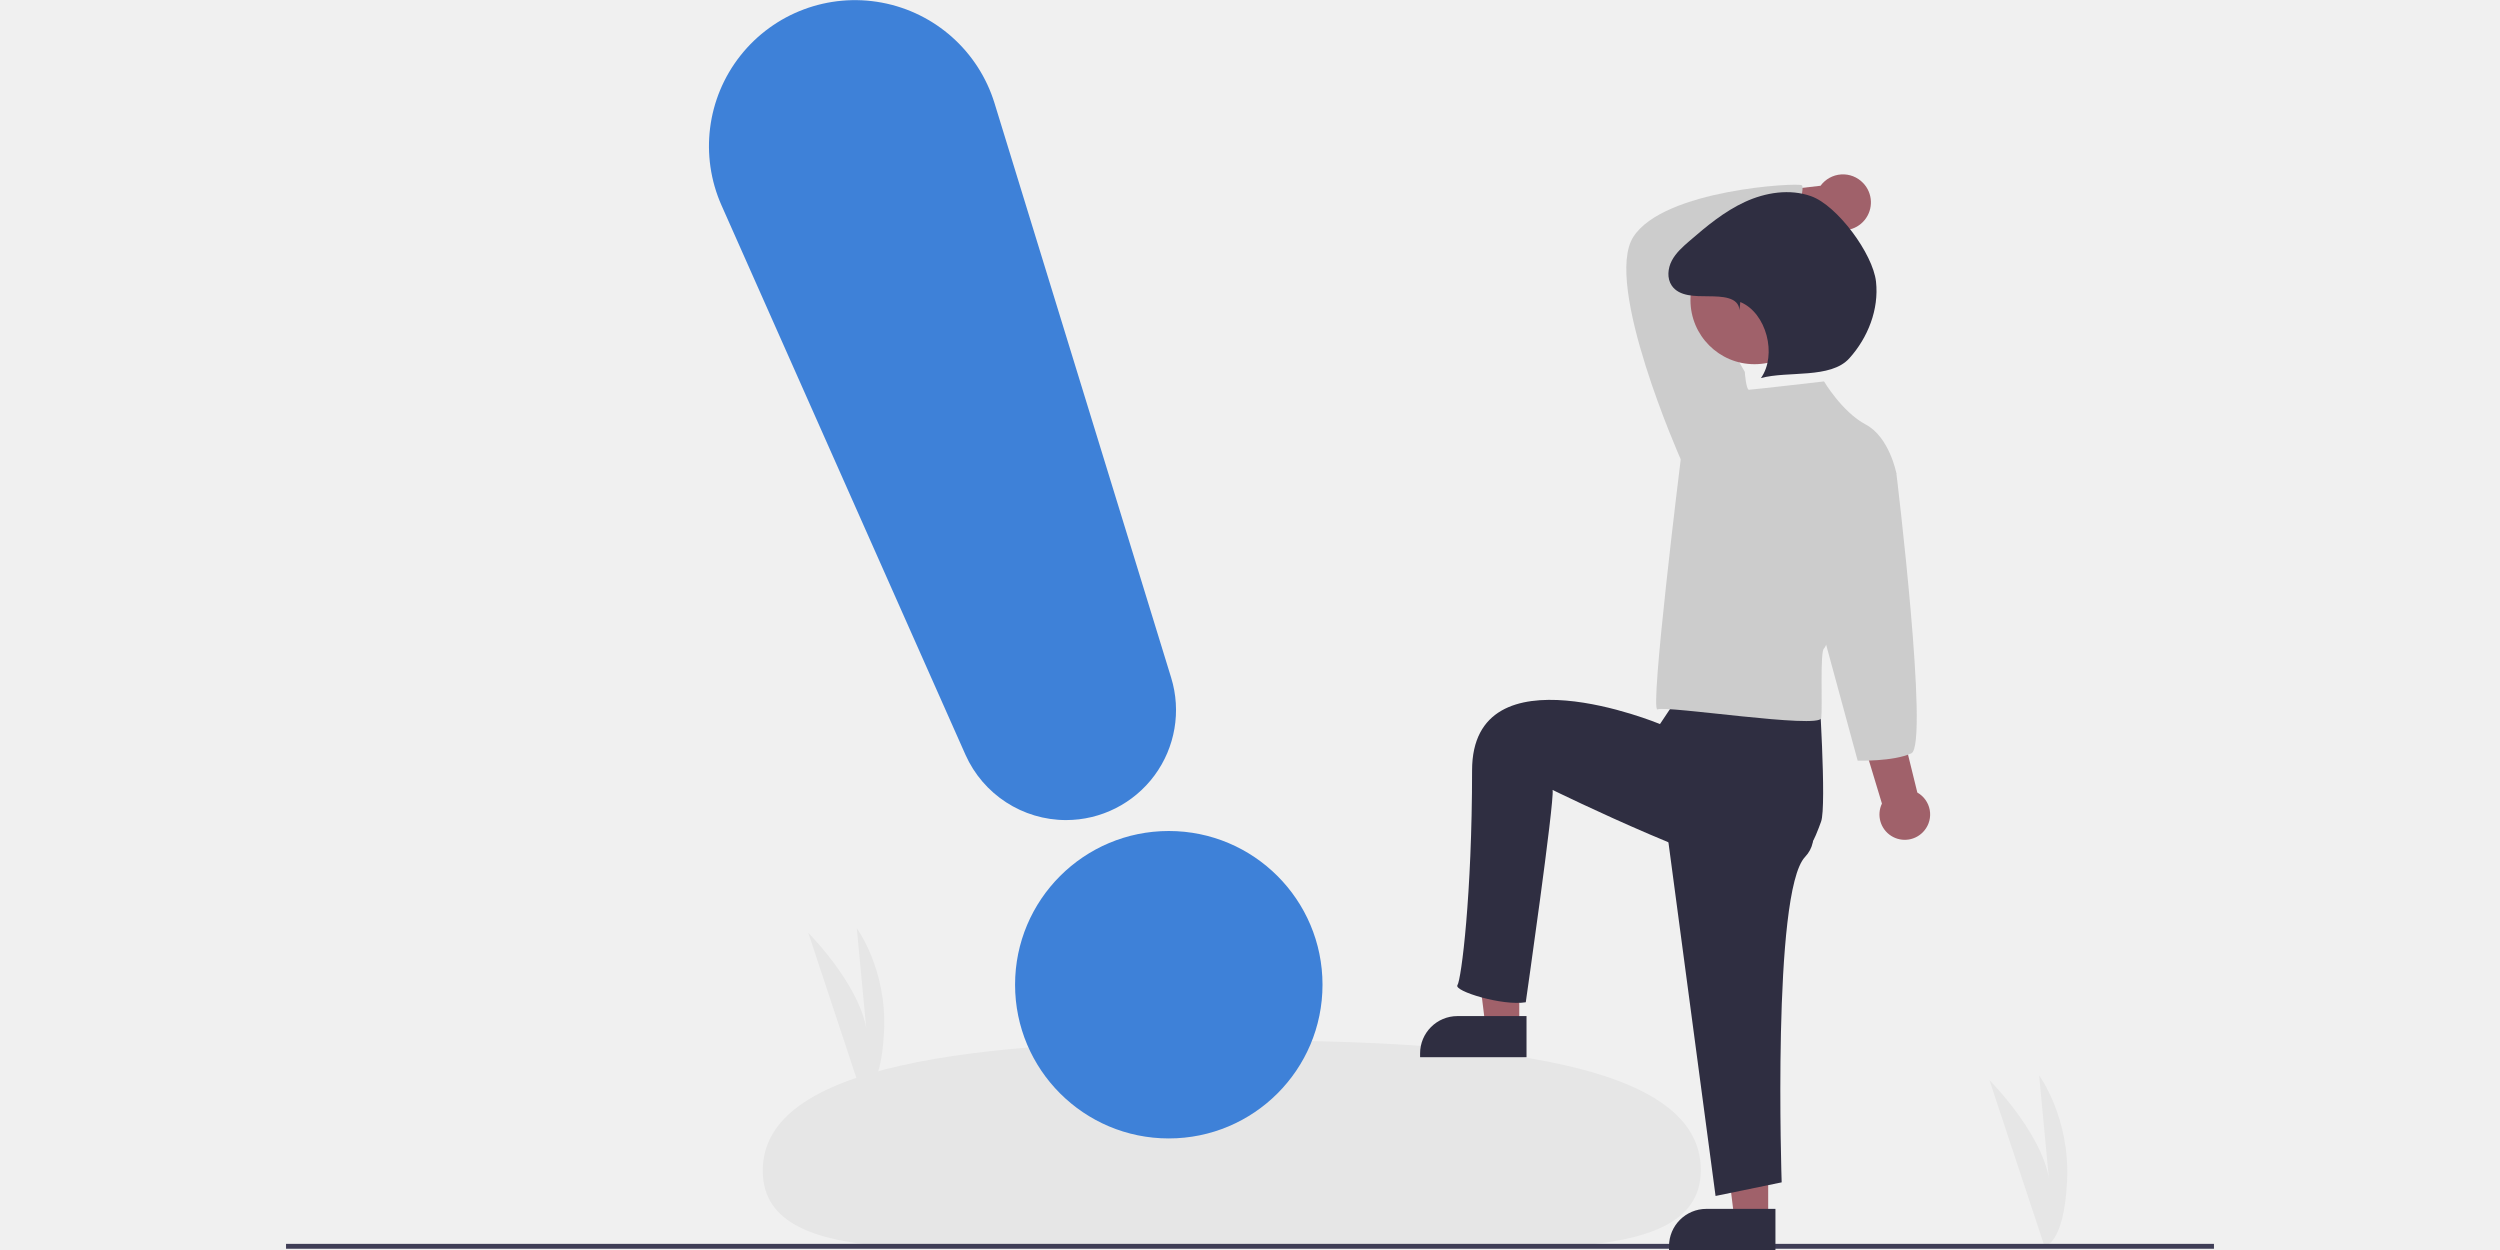
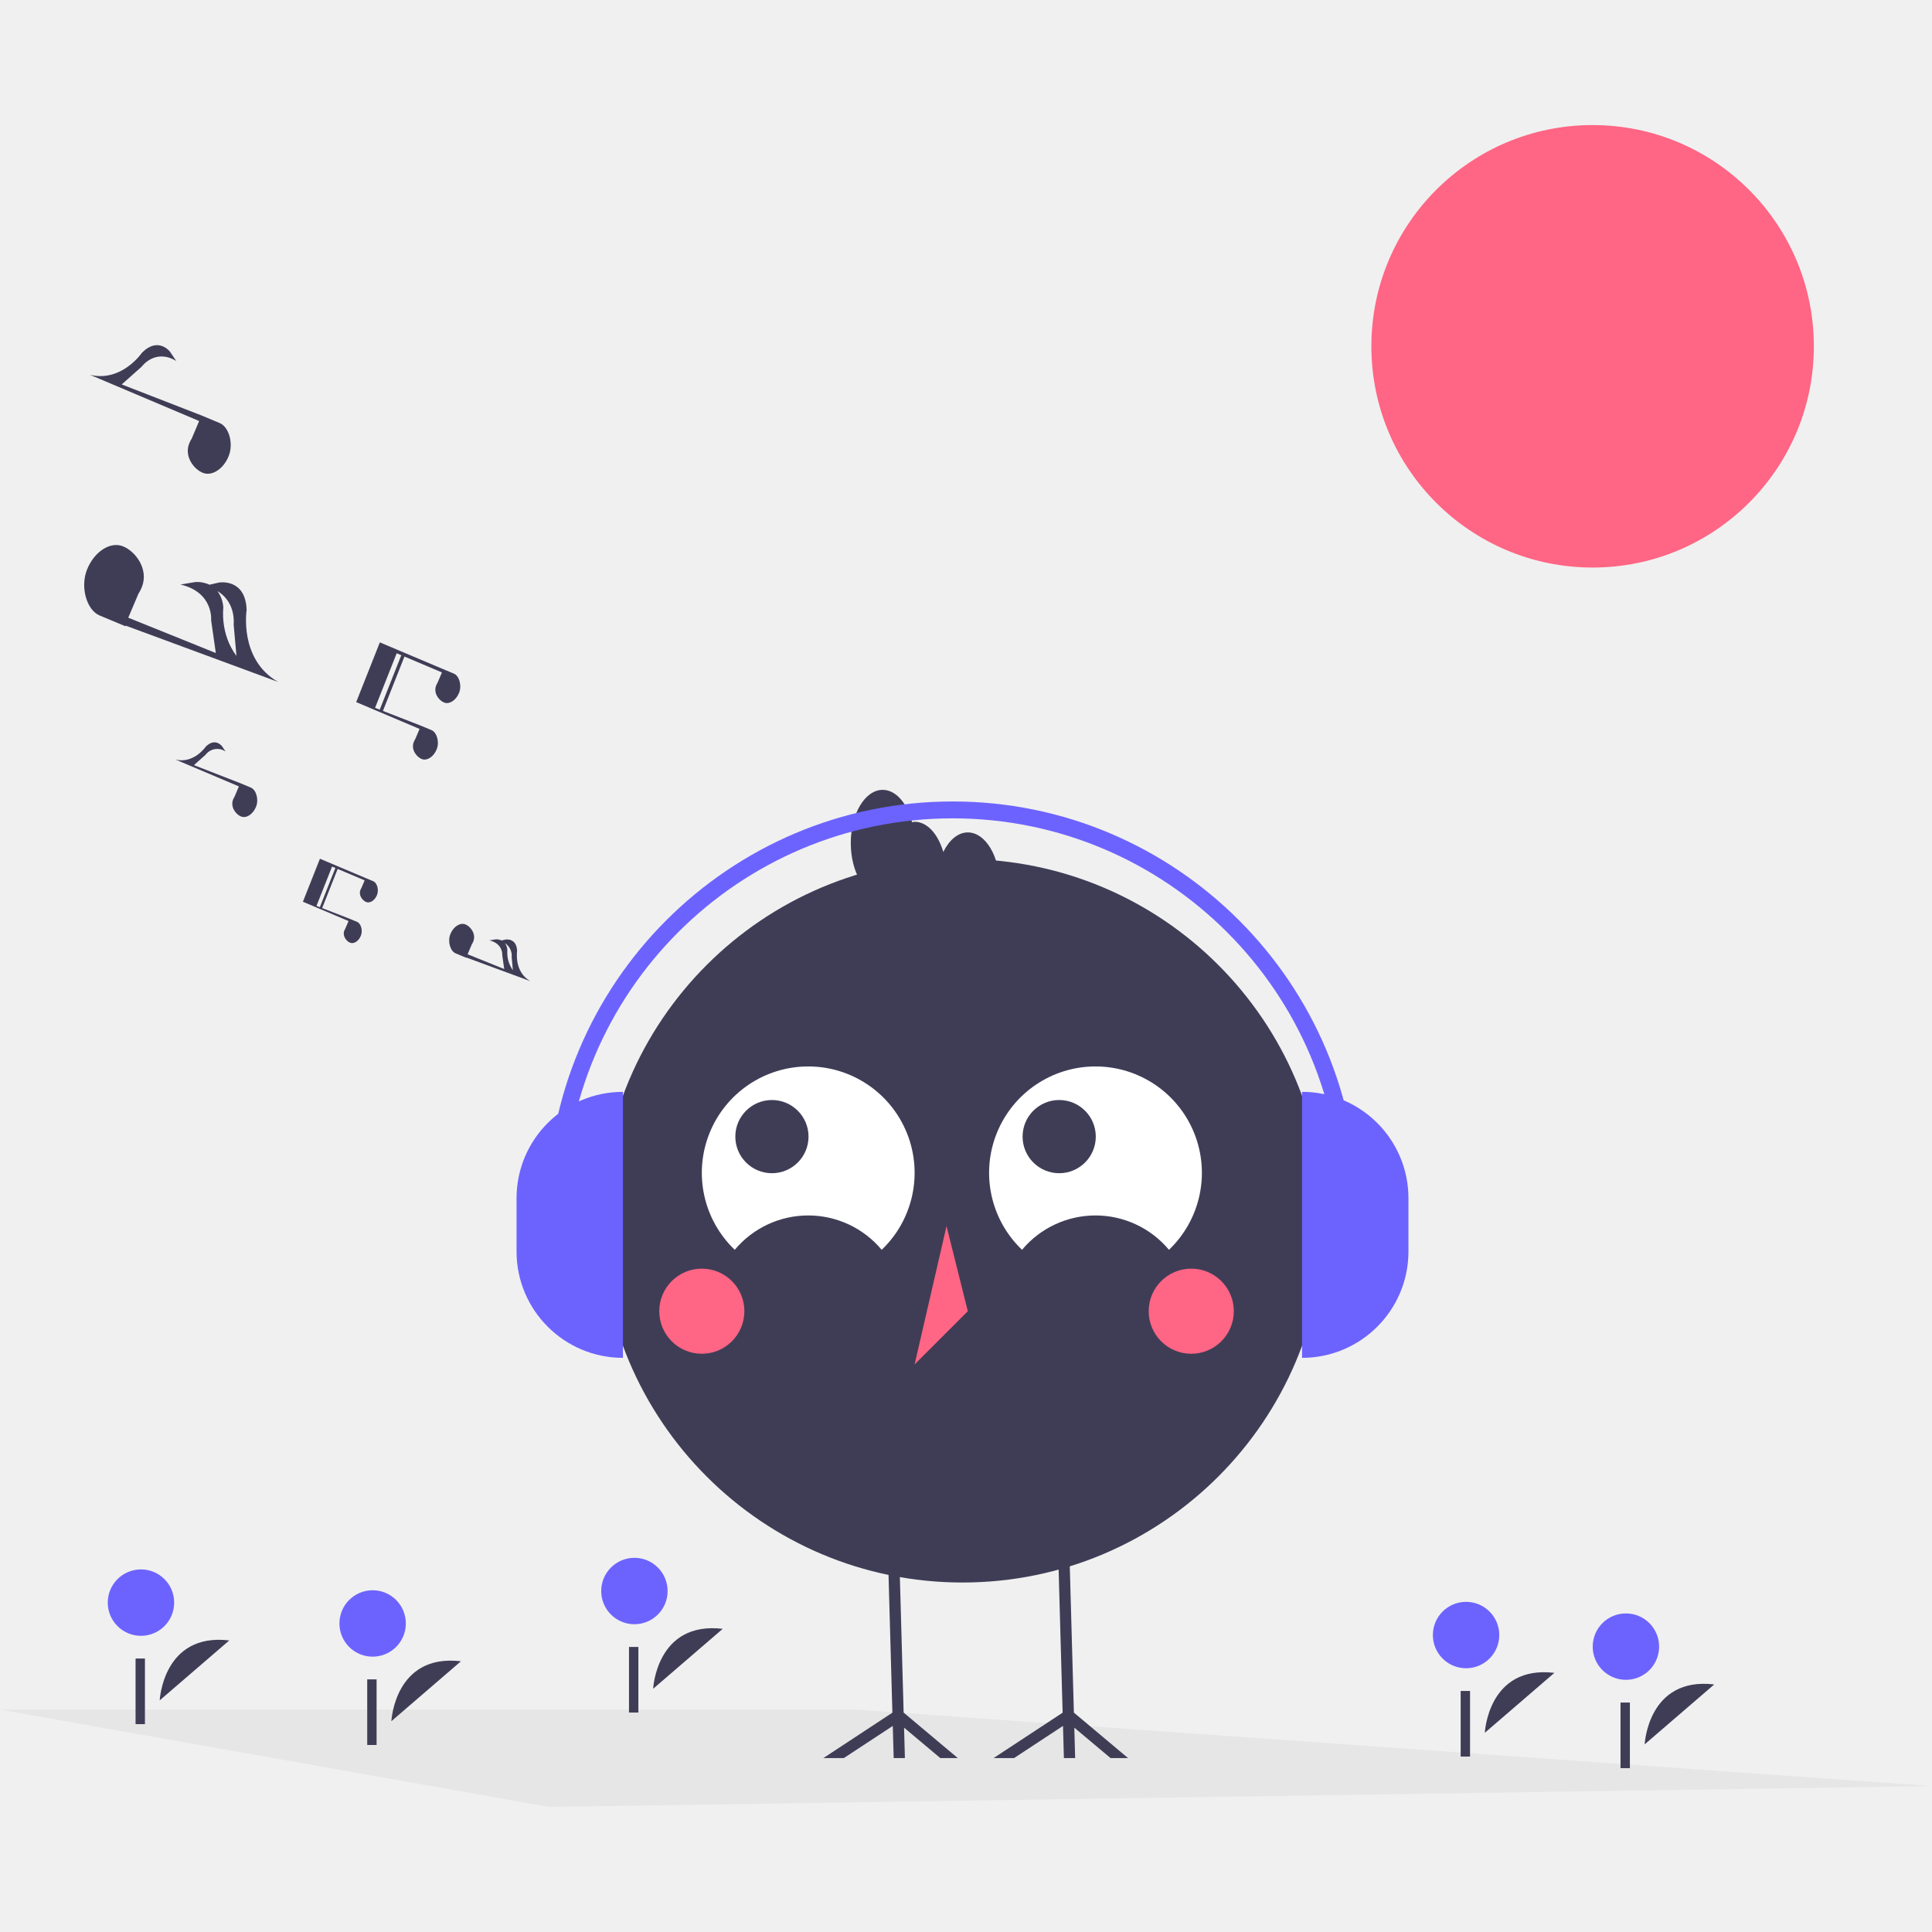
- <svg xmlns="http://www.w3.org/2000/svg" data-name="Layer 1" width="600" height="300" viewBox="0 0 790 512.208">
-   <path d="M925.563,704.589,903,636.498s24.818,24.818,24.818,45.182l-4.455-47.091s12.727,17.182,11.455,43.273S925.563,704.589,925.563,704.589Z" transform="translate(-205 -193.896)" fill="#e6e6e6" />
-   <path d="M441.021,642.589,419,576.135s24.222,24.222,24.222,44.096l-4.347-45.959s12.421,16.769,11.179,42.232S441.021,642.589,441.021,642.589Z" transform="translate(-205 -193.896)" fill="#e6e6e6" />
-   <path d="M784.726,673.255c.038,43.715-86.665,30.268-192.809,30.36s-191.536,13.687-191.573-30.028,86.633-53.297,192.777-53.389S784.688,629.54,784.726,673.255Z" transform="translate(-205 -193.896)" fill="#e6e6e6" />
-   <rect y="509.693" width="790" height="2" fill="#3f3d56" />
-   <polygon points="505.336 420.322 491.459 420.322 484.855 366.797 505.336 366.797 505.336 420.322" fill="#a0616a" />
-   <path d="M480.006,416.357H508.31a0,0,0,0,1,0,0V433.208a0,0,0,0,1,0,0H464.697a0,0,0,0,1,0,0v-1.541A15.309,15.309,0,0,1,480.006,416.357Z" fill="#2f2e41" />
-   <polygon points="607.336 499.322 593.459 499.322 586.855 445.797 607.336 445.797 607.336 499.322" fill="#a0616a" />
-   <path d="M582.006,495.357H610.31a0,0,0,0,1,0,0V512.208a0,0,0,0,1,0,0H566.697a0,0,0,0,1,0,0v-1.541A15.309,15.309,0,0,1,582.006,495.357Z" fill="#2f2e41" />
-   <path d="M876.345,534.205A10.316,10.316,0,0,0,873.449,518.654l-32.23-131.293L820.611,396.228l38.335,126.949a10.372,10.372,0,0,0,17.398,11.028Z" transform="translate(-205 -193.896)" fill="#a0616a" />
-   <path d="M851.208,268.86a11.382,11.382,0,0,0-17.415,1.152l-49.885,5.727,7.589,19.241,45.368-8.491a11.444,11.444,0,0,0,14.344-17.63Z" transform="translate(-205 -193.896)" fill="#a0616a" />
-   <path d="M769,520.589l21.768,163.374,27.093-5.578s-3.984-118.982,9.562-133.325S810,505.589,810,505.589Z" transform="translate(-205 -193.896)" fill="#2f2e41" />
-   <path d="M778,475.589l-10,15s-77-31.999-77,19-4.406,85.609-6,88,18.438,8.594,28,7c0,0,11.797-82.219,11-87,0,0,75.534,37.033,89.877,33.846S831.609,536.964,834,530.589s-1-57-1-57l-47.81-14.59Z" transform="translate(-205 -193.896)" fill="#2f2e41" />
-   <path d="M779.349,385.529l-2.85-3.42s-31.924-71.828-19.382-91.21,67.268-22.233,68.978-21.092-4.085,15.943-.094,22.784c0,0-42.394,9.191-45.244,10.331s21.966,43.274,21.966,43.274l-2.85,25.653Z" transform="translate(-205 -193.896)" fill="#ccc" />
-   <path d="M835.215,350.185S805.572,353.605,804.432,353.605s-1.71-7.411-1.71-7.411l-26.223,35.914S763.58,486.299,767,484.589s66.505,8.112,67.075,3.551-.57-27.363,1.14-28.503,29.643-71.828,29.643-71.828-2.85-14.822-12.541-19.952S835.215,350.185,835.215,350.185Z" transform="translate(-205 -193.896)" fill="#ccc" />
-   <path d="M855.738,378.118l9.121,9.691S878.411,499.169,871,502.589s-22,3-22,3l-14.355-52.793Z" transform="translate(-205 -193.896)" fill="#ccc" />
-   <circle cx="601.73" cy="122.998" r="26.239" fill="#a0616a" />
-   <path d="M800.573,320.988c-.354-5.444-7.223-5.631-12.679-5.683s-11.978.143-15.065-4.355c-2.04-2.973-1.65-7.1.035-10.288s4.458-5.639,7.185-7.997c7.041-6.089,14.298-12.129,22.752-16.027s18.36-5.472,27.128-2.344c10.77,3.843,25.329,23.626,26.587,34.992s-3.285,22.953-10.942,31.446-25.182,5.066-36.211,8.088c6.705-9.49,2.285-26.733-8.456-31.164Z" transform="translate(-205 -193.896)" fill="#2f2e41" />
-   <circle cx="361.722" cy="403.505" r="62.989" fill="#3e81d8" />
-   <path d="M524.656,529.936a45.159,45.159,0,0,1-41.255-26.786L383.449,278.058a59.83,59.83,0,1,1,111.87-41.864l72.377,235.412a45.08,45.08,0,0,1-43.04,58.33Z" transform="translate(-205 -193.896)" fill="#3e81d8" />
+ <svg xmlns="http://www.w3.org/2000/svg" data-name="Layer 1" width="250" height="250" viewBox="0 0 887.772 772.831">
+   <polygon points="887.772 763.25 252.263 772.831 0 728.121 393.817 728.121 887.772 763.25" fill="#e6e6e6" />
+   <circle cx="731.822" cy="101.66" r="101.66" fill="#ff6584" />
+   <path d="M335.954,797.02s1.487-31.159,31.971-27.537" transform="translate(-156.1139 -63.58465)" fill="#3f3d56" />
+   <circle cx="171.227" cy="688.526" r="15.257" fill="#6c63ff" />
+   <rect x="168.744" y="714.218" width="4.307" height="30.147" fill="#3f3d56" />
+   <path d="M838.401,802.342s1.487-31.159,31.971-27.537" transform="translate(-156.1139 -63.58465)" fill="#3f3d56" />
+   <circle cx="673.673" cy="693.849" r="15.257" fill="#6c63ff" />
+   <rect x="671.191" y="719.541" width="4.307" height="30.147" fill="#3f3d56" />
+   <path d="M911.851,807.665s1.487-31.159,31.971-27.537" transform="translate(-156.1139 -63.58465)" fill="#3f3d56" />
+   <circle cx="747.124" cy="699.171" r="15.257" fill="#6c63ff" />
+   <rect x="744.642" y="724.863" width="4.307" height="30.147" fill="#3f3d56" />
+   <path d="M456.243,782.116s1.487-31.159,31.971-27.537" transform="translate(-156.1139 -63.58465)" fill="#3f3d56" />
+   <circle cx="291.516" cy="673.623" r="15.257" fill="#6c63ff" />
+   <rect x="289.033" y="699.315" width="4.307" height="30.147" fill="#3f3d56" />
+   <path d="M229.504,787.439s1.487-31.159,31.971-27.537" transform="translate(-156.1139 -63.58465)" fill="#3f3d56" />
+   <circle cx="64.776" cy="678.946" r="15.257" fill="#6c63ff" />
+   <rect x="62.294" y="704.638" width="4.307" height="30.147" fill="#3f3d56" />
+   <circle cx="442.277" cy="503.482" r="166.228" fill="#3f3d56" />
+   <path d="M493.74,580.41a43.988,43.988,0,0,1,67.519,0,48.891,48.891,0,1,0-67.519,0Z" transform="translate(-156.1139 -63.58465)" fill="#fff" />
+   <path d="M625.745,580.41a43.988,43.988,0,0,1,67.519,0,48.891,48.891,0,1,0-67.519,0Z" transform="translate(-156.1139 -63.58465)" fill="#fff" />
+   <circle cx="354.707" cy="464.814" r="16.818" fill="#3f3d56" />
+   <circle cx="486.707" cy="464.814" r="16.818" fill="#3f3d56" />
+   <circle cx="322.495" cy="545.039" r="19.556" fill="#ff6584" />
+   <circle cx="547.392" cy="545.039" r="19.556" fill="#ff6584" />
+   <polygon points="434.943 505.926 420.276 569.484 444.721 545.039 434.943 505.926" fill="#ff6584" />
+   <polygon points="510.307 750.38 493.655 736.404 494.043 750.38 488.871 750.38 488.458 735.602 465.975 750.38 456.563 750.38 488.29 729.526 487.061 685.737 486.143 652.666 491.302 652.524 492.233 685.737 493.461 729.487 518.348 750.38 510.307 750.38" fill="#3f3d56" />
+   <polygon points="432.076 750.38 415.424 736.404 415.812 750.38 410.654 750.38 410.24 735.602 387.757 750.38 378.345 750.38 410.059 729.526 408.831 685.737 407.913 652.666 413.084 652.524 414.015 685.737 415.23 729.487 440.118 750.38 432.076 750.38" fill="#3f3d56" />
+   <path d="M600.835,388.616c-4.561,0-8.585,3.543-11.275,8.985-2.371-8.183-7.353-13.874-13.17-13.874a8.847,8.847,0,0,0-1.174.197c-2.236-8.737-7.434-14.864-13.493-14.864-8.101,0-14.667,10.945-14.667,24.445s6.567,24.445,14.667,24.445a8.847,8.847,0,0,0,1.174-.197c2.236,8.737,7.434,14.864,13.493,14.864,4.561,0,8.585-3.543,11.275-8.985,2.371,8.183,7.353,13.874,13.17,13.874,8.101,0,14.667-10.945,14.667-24.445S608.936,388.616,600.835,388.616Z" transform="translate(-156.1139 -63.58465)" fill="#3f3d56" />
+   <path d="M393.474,507.833h0a48.891,48.891,0,0,1,48.891,48.891v24.445a48.891,48.891,0,0,1-48.891,48.891h0a0,0,0,0,1,0,0V507.833A0,0,0,0,1,393.474,507.833Z" transform="translate(679.7238 1074.308) rotate(180)" fill="#6c63ff" />
+   <path d="M598.303,444.248h0A48.891,48.891,0,0,1,647.194,493.139v24.445a48.891,48.891,0,0,1-48.891,48.891h0a0,0,0,0,1,0,0V444.248A0,0,0,0,1,598.303,444.248Z" fill="#6c63ff" />
+   <path d="M780.037,560.565H772.279c0-98.377-80.036-178.414-178.414-178.414-98.377,0-178.414,80.036-178.414,178.414H407.695c0-102.655,83.516-186.171,186.171-186.171C696.521,374.394,780.037,457.91,780.037,560.565Z" transform="translate(-156.1139 -63.58465)" fill="#6c63ff" />
+   <polygon points="131.69 367.997 131.69 367.997 131.69 367.997 131.69 367.997" fill="#3f3d56" />
+   <path d="M327.661,411.058l.001-.003-3.644-1.518-15.377-6.5-5.512-2.33-.423,1.068h0l-7.404,18.694L316.14,429.288l.109.099-1.404,3.311a5.862,5.862,0,0,0-.49.955c-.984,2.484.874,4.954,2.63,5.649s3.977-.754,4.961-3.237c.97-2.45.022-5.562-1.689-6.314l.002-.003-3.644-1.518-12.467-4.846,7.123-17.985-1.056-.418-7.126,17.992-1.542-.599,7.154-18.062.188.08,14.654,6.202.109.099-1.404,3.311a5.851,5.851,0,0,0-.49.955c-.984,2.484.874,4.954,2.63,5.649s3.977-.754,4.961-3.237C330.321,414.922,329.372,411.81,327.661,411.058Z" transform="translate(-156.1139 -63.58465)" fill="#3f3d56" />
+   <path d="M399.781,456.952c-7.564-4.325-6.05-13.815-6.05-13.815-.19-6.165-5.284-5.293-5.284-5.293l-1.854.423a5.629,5.629,0,0,0-2.757-.51l-2.82.475c6.421,1.509,5.894,6.881,5.894,6.881l.9,6.281-16.826-6.788,1.932-4.555a8.129,8.129,0,0,0,.68-1.327c1.366-3.449-1.214-6.881-3.653-7.846-2.439-.966-5.524,1.047-6.89,4.496-1.347,3.402-.03,7.725,2.346,8.769l-.002.004,5.062,2.108.038-.119Zm-8.544-11.036.54,6.012a13.867,13.867,0,0,1-2.526-9.207,5.823,5.823,0,0,0-1.127-3.225A6.831,6.831,0,0,1,391.237,445.916Z" transform="translate(-156.1139 -63.58465)" fill="#3f3d56" />
+   <path d="M271.433,368.041l.002-.004-5.062-2.108-21.154-8.223,5.339-4.75a6.744,6.744,0,0,1,9.217-1.51l-1.657-2.462s-3.115-4.124-7.475.239c0,0-5.395,7.953-13.869,5.926l28.94,12.249.152.138-1.95,4.598a8.124,8.124,0,0,0-.68,1.327c-1.366,3.449,1.214,6.88,3.653,7.846s5.524-1.047,6.89-4.496C275.127,373.407,273.81,369.085,271.433,368.041Z" transform="translate(-156.1139 -63.58465)" fill="#3f3d56" />
+   <path d="M348.88,341.126l-1.95,4.598a8.132,8.132,0,0,0-.68,1.327c-1.366,3.449,1.214,6.88,3.653,7.846s5.524-1.047,6.89-4.496c1.348-3.402.031-7.725-2.346-8.769l.002-.004-5.062-2.108-17.315-6.731,9.893-24.98-1.466-.581-9.897,24.989-2.141-.832,9.936-25.087.262.111,20.353,8.614.152.138L357.213,319.76a8.137,8.137,0,0,0-.68,1.327c-1.366,3.449,1.214,6.881,3.653,7.847s5.524-1.047,6.89-4.497c1.348-3.402.031-7.725-2.346-8.769l.002-.004-5.062-2.108L338.985,304.812h0l-.001-0-.671-.284-7.655-3.236-10.871,27.447,28.94,12.249Zm-18.809-38.351Z" transform="translate(-156.1139 -63.58465)" fill="#3f3d56" />
+   <path d="M257.167,200.556l.004-.007-8.713-3.629-36.416-14.156,9.191-8.177s6.114-8.483,15.866-2.599l-2.852-4.239s-5.362-7.099-12.868.412c0,0-9.287,13.691-23.874,10.201l49.819,21.086.262.237-3.357,7.916a14.005,14.005,0,0,0-1.171,2.285c-2.352,5.938,2.09,11.844,6.289,13.507s9.509-1.803,11.861-7.74C263.526,209.795,261.259,202.354,257.167,200.556Z" transform="translate(-156.1139 -63.58465)" fill="#3f3d56" />
+   <path d="M283.907,319.47c-18.085-10.34-14.466-33.03-14.466-33.03-.455-14.741-12.634-12.654-12.634-12.654l-4.432,1.011a13.458,13.458,0,0,0-6.591-1.219l-6.742,1.135c15.353,3.607,14.092,16.451,14.092,16.451l2.151,15.017-40.229-16.229,4.619-10.891a19.451,19.451,0,0,0,1.627-3.173c3.266-8.247-2.903-16.451-8.735-18.76s-13.207,2.504-16.474,10.751c-3.222,8.135-.073,18.469,5.61,20.966l-.005.01,12.102,5.04.09-.285Zm-20.429-26.386,1.295,14.424c-7.596-10.083-6.043-22.062-6.043-22.062a13.925,13.925,0,0,0-2.694-7.711C264.761,282.956,263.478,293.084,263.478,293.084Z" transform="translate(-156.1139 -63.58465)" fill="#3f3d56" />
</svg>
